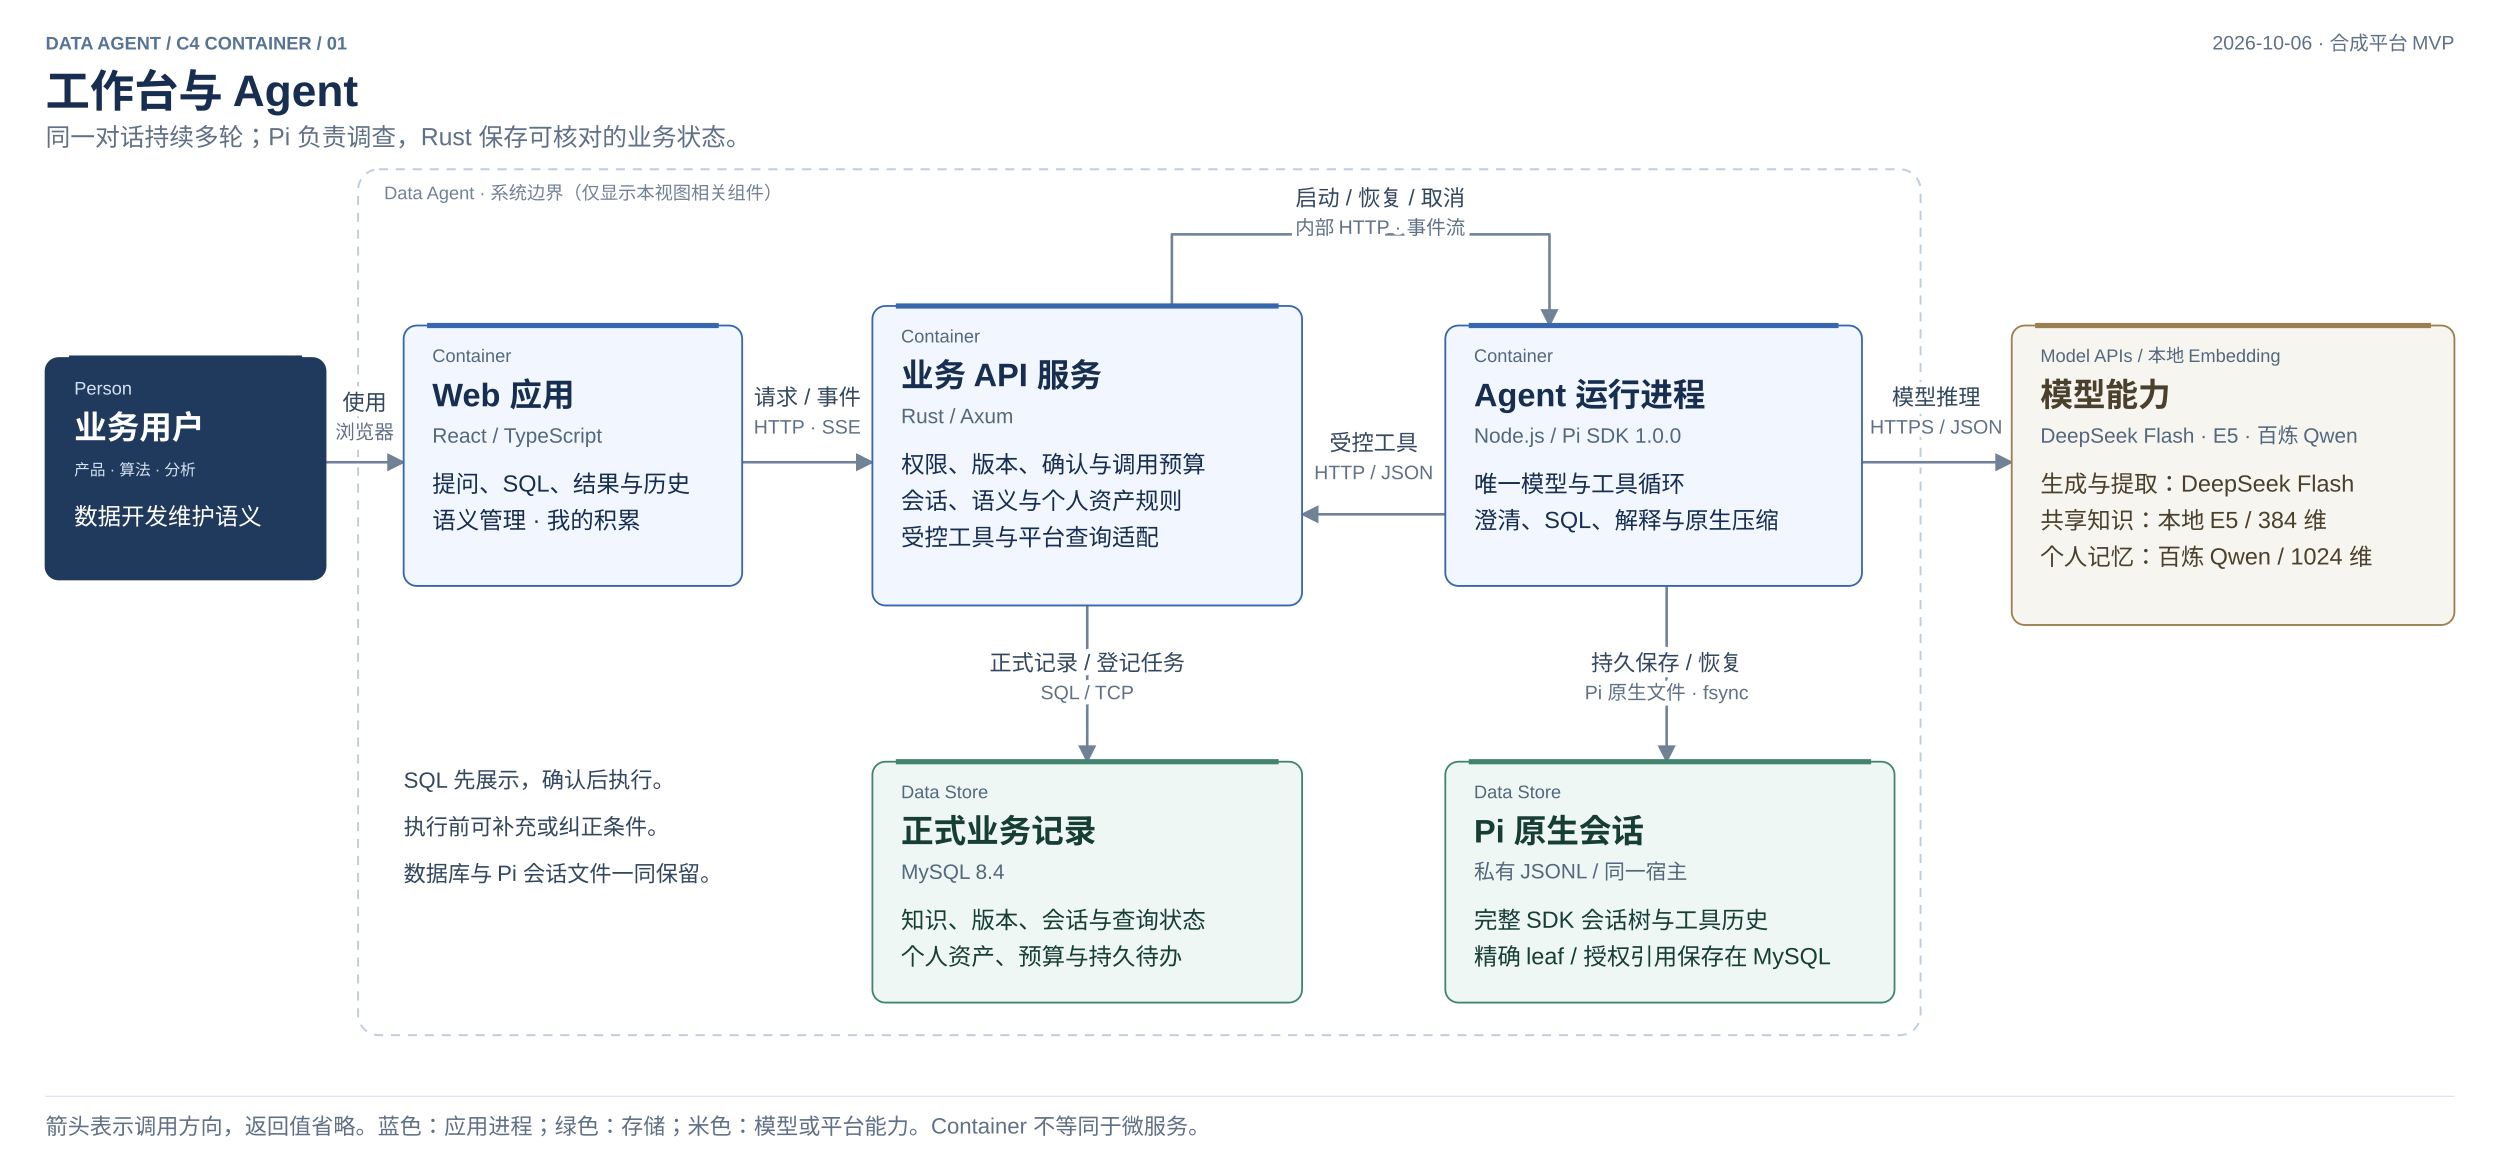
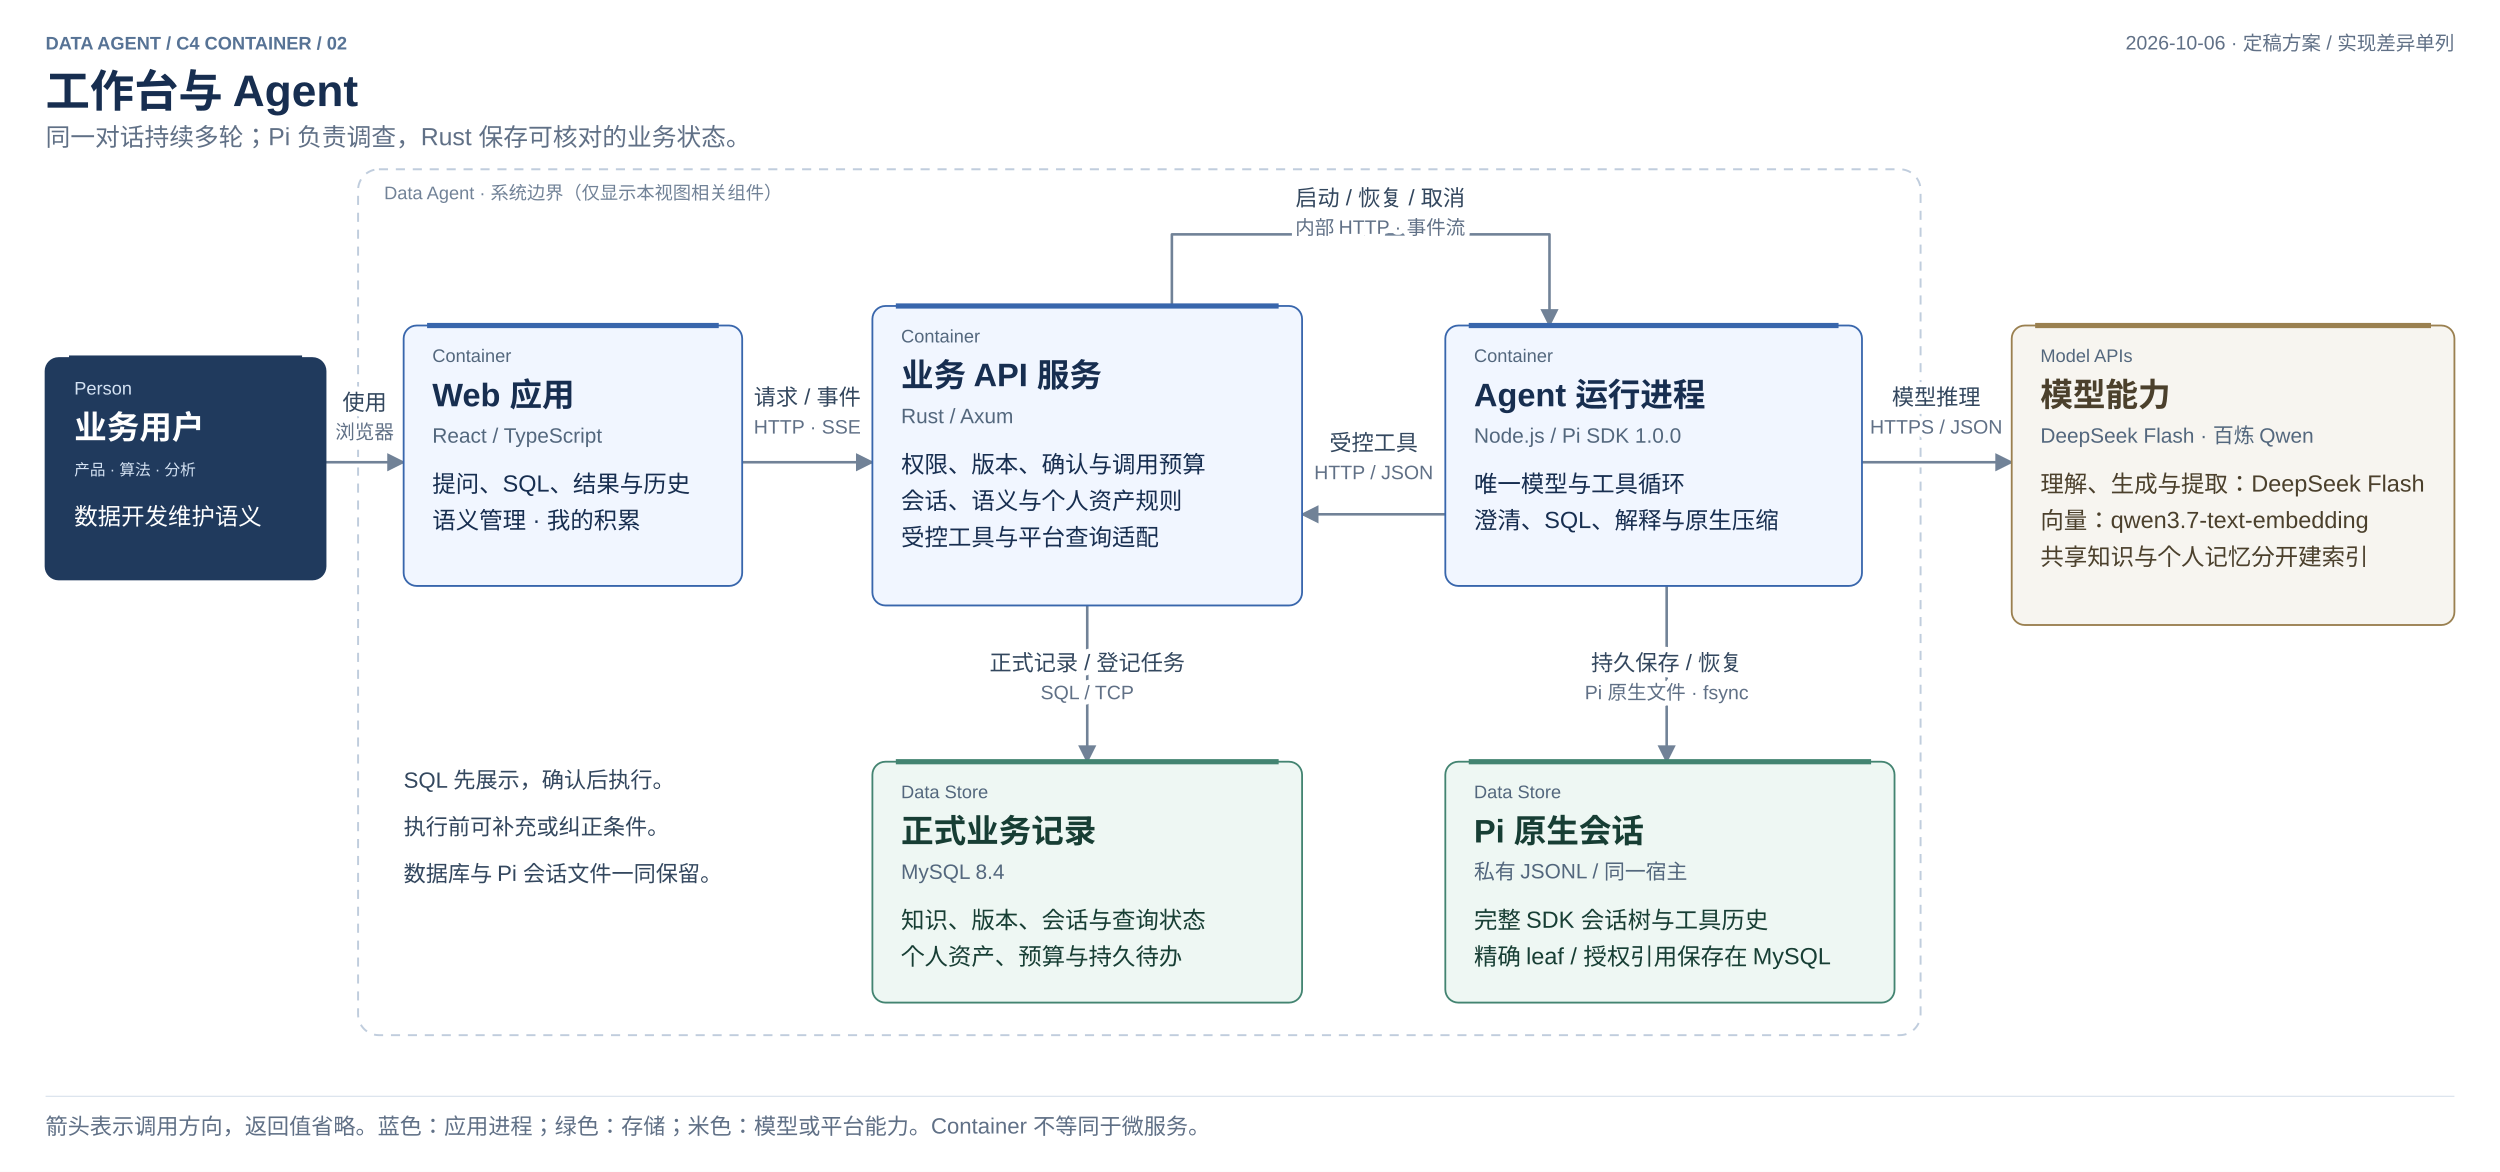
<svg xmlns="http://www.w3.org/2000/svg" width="1920" height="900" viewBox="0 0 1920 900" role="img" aria-labelledby="title description">
  <g transform="translate(0 0)">
    <g class="view" data-view="runtime" font-family="Arial, PingFang SC, Microsoft YaHei, sans-serif">
      <defs>
        <marker id="arrow-runtime" viewBox="0 0 10 10" refX="9" refY="5" markerWidth="7" markerHeight="7" orient="auto">
          <path d="M0 0 L10 5 L0 10Z" fill="#718297" />
        </marker>
      </defs>
      <rect width="1920" height="900" fill="white" />
-       <text x="35" y="38" font-size="14" font-weight="600" fill="#577395" text-anchor="start">DATA AGENT  /  C4 CONTAINER  /  01</text>
+       <text x="35" y="38" font-size="14" font-weight="600" fill="#577395" text-anchor="start">DATA AGENT  /  C4 CONTAINER  /  02</text>
      <text x="35" y="82" font-size="34" font-weight="650" fill="#172e50" text-anchor="start">工作台与 Agent</text>
      <text x="35" y="112" font-size="19" font-weight="400" fill="#607086" text-anchor="start">同一对话持续多轮；Pi 负责调查，Rust 保存可核对的业务状态。</text>
-       <text x="1885" y="38" font-size="15" font-weight="500" fill="#607086" text-anchor="end">2026-10-06 · 合成平台 MVP</text>
+       <text x="1885" y="38" font-size="15" font-weight="500" fill="#607086" text-anchor="end">2026-10-06 · 定稿方案 / 实现差异单列</text>
      <g class="boundary" fill="none" stroke="#c0cddd" stroke-width="1.5" stroke-dasharray="7 6">
        <rect x="275" y="130" width="1200" height="665" rx="16" />
      </g>
      <text x="295" y="153" font-size="14" font-weight="500" fill="#718297" text-anchor="start">Data Agent · 系统边界（仅显示本视图相关组件）</text>
      <g class="relationship" data-edge="use" data-source="users" data-target="web">
        <path d="M250 355 L310 355" fill="none" stroke="white" stroke-width="8" />
        <path d="M250 355 L310 355" fill="none" stroke="#718297" stroke-width="2" stroke-linejoin="round" marker-end="url(#arrow-runtime)" />
      </g>
      <g class="relationship" data-edge="web-api" data-source="web" data-target="api">
        <path d="M570 355 L670 355" fill="none" stroke="white" stroke-width="8" />
        <path d="M570 355 L670 355" fill="none" stroke="#718297" stroke-width="2" stroke-linejoin="round" marker-end="url(#arrow-runtime)" />
      </g>
      <g class="relationship" data-edge="run" data-source="api" data-target="pi">
        <path d="M900 235 L900 180 L1190 180 L1190 250" fill="none" stroke="white" stroke-width="8" />
        <path d="M900 235 L900 180 L1190 180 L1190 250" fill="none" stroke="#718297" stroke-width="2" stroke-linejoin="round" marker-end="url(#arrow-runtime)" />
      </g>
      <g class="relationship" data-edge="tools" data-source="pi" data-target="api">
        <path d="M1110 395 L1000 395" fill="none" stroke="white" stroke-width="8" />
        <path d="M1110 395 L1000 395" fill="none" stroke="#718297" stroke-width="2" stroke-linejoin="round" marker-end="url(#arrow-runtime)" />
      </g>
      <g class="relationship" data-edge="generate" data-source="pi" data-target="models">
        <path d="M1430 355 L1545 355" fill="none" stroke="white" stroke-width="8" />
        <path d="M1430 355 L1545 355" fill="none" stroke="#718297" stroke-width="2" stroke-linejoin="round" marker-end="url(#arrow-runtime)" />
      </g>
      <g class="relationship" data-edge="records" data-source="api" data-target="mysql">
        <path d="M835 465 L835 585" fill="none" stroke="white" stroke-width="8" />
        <path d="M835 465 L835 585" fill="none" stroke="#718297" stroke-width="2" stroke-linejoin="round" marker-end="url(#arrow-runtime)" />
      </g>
      <g class="relationship" data-edge="session-store" data-source="pi" data-target="journal">
        <path d="M1280 450 L1280 585" fill="none" stroke="white" stroke-width="8" />
        <path d="M1280 450 L1280 585" fill="none" stroke="#718297" stroke-width="2" stroke-linejoin="round" marker-end="url(#arrow-runtime)" />
      </g>
      <g class="node" data-node="users">
        <rect class="node-box" x="35" y="275" width="215" height="170" rx="10" fill="#203a5d" stroke="#203a5d" stroke-width="1.4" />
        <path d="M53 275 H232" stroke="#203a5d" stroke-width="4" />
        <text x="57" y="303" font-size="14" font-weight="500" fill="#d4e2f3" text-anchor="start">Person</text>
        <text x="57" y="337" font-size="25" font-weight="650" fill="#ffffff" text-anchor="start">业务用户</text>
        <text x="57" y="365" font-size="12" font-weight="500" fill="#d4e2f3" text-anchor="start">产品 · 算法 · 分析</text>
        <text x="57" y="403" font-size="18" font-weight="400" fill="#ffffff" text-anchor="start">数据开发维护语义</text>
      </g>
      <g class="node" data-node="web">
        <rect class="node-box" x="310" y="250" width="260" height="200" rx="10" fill="#f1f6ff" stroke="#3866ac" stroke-width="1.4" />
        <path d="M328 250 H552" stroke="#3866ac" stroke-width="4" />
        <text x="332" y="278" font-size="14" font-weight="500" fill="#53677d" text-anchor="start">Container</text>
        <text x="332" y="312" font-size="25" font-weight="650" fill="#172e50" text-anchor="start">Web 应用</text>
        <text x="332" y="340" font-size="16" font-weight="500" fill="#53677d" text-anchor="start">React / TypeScript</text>
        <text x="332" y="378" font-size="18" font-weight="400" fill="#172e50" text-anchor="start">提问、SQL、结果与历史</text>
        <text x="332" y="406" font-size="18" font-weight="400" fill="#172e50" text-anchor="start">语义管理 · 我的积累</text>
      </g>
      <g class="node" data-node="api">
        <rect class="node-box" x="670" y="235" width="330" height="230" rx="10" fill="#f1f6ff" stroke="#3866ac" stroke-width="1.4" />
        <path d="M688 235 H982" stroke="#3866ac" stroke-width="4" />
        <text x="692" y="263" font-size="14" font-weight="500" fill="#53677d" text-anchor="start">Container</text>
        <text x="692" y="297" font-size="25" font-weight="650" fill="#172e50" text-anchor="start">业务 API 服务</text>
        <text x="692" y="325" font-size="16" font-weight="500" fill="#53677d" text-anchor="start">Rust / Axum</text>
        <text x="692" y="363" font-size="18" font-weight="400" fill="#172e50" text-anchor="start">权限、版本、确认与调用预算</text>
        <text x="692" y="391" font-size="18" font-weight="400" fill="#172e50" text-anchor="start">会话、语义与个人资产规则</text>
        <text x="692" y="419" font-size="18" font-weight="400" fill="#172e50" text-anchor="start">受控工具与平台查询适配</text>
      </g>
      <g class="node" data-node="pi">
        <rect class="node-box" x="1110" y="250" width="320" height="200" rx="10" fill="#f1f6ff" stroke="#3866ac" stroke-width="1.4" />
        <path d="M1128 250 H1412" stroke="#3866ac" stroke-width="4" />
        <text x="1132" y="278" font-size="14" font-weight="500" fill="#53677d" text-anchor="start">Container</text>
        <text x="1132" y="312" font-size="25" font-weight="650" fill="#172e50" text-anchor="start">Agent 运行进程</text>
        <text x="1132" y="340" font-size="16" font-weight="500" fill="#53677d" text-anchor="start">Node.js / Pi SDK 1.0.0</text>
        <text x="1132" y="378" font-size="18" font-weight="400" fill="#172e50" text-anchor="start">唯一模型与工具循环</text>
        <text x="1132" y="406" font-size="18" font-weight="400" fill="#172e50" text-anchor="start">澄清、SQL、解释与原生压缩</text>
      </g>
      <g class="node" data-node="models">
        <rect class="node-box" x="1545" y="250" width="340" height="230" rx="10" fill="#f7f5f0" stroke="#9a8050" stroke-width="1.4" />
        <path d="M1563 250 H1867" stroke="#9a8050" stroke-width="4" />
-         <text x="1567" y="278" font-size="14" font-weight="500" fill="#53677d" text-anchor="start">Model APIs / 本地 Embedding</text>
+         <text x="1567" y="278" font-size="14" font-weight="500" fill="#53677d" text-anchor="start">Model APIs</text>
        <text x="1567" y="312" font-size="25" font-weight="650" fill="#4b402c" text-anchor="start">模型能力</text>
-         <text x="1567" y="340" font-size="16" font-weight="500" fill="#53677d" text-anchor="start">DeepSeek Flash · E5 · 百炼 Qwen</text>
-         <text x="1567" y="378" font-size="18" font-weight="400" fill="#4b402c" text-anchor="start">生成与提取：DeepSeek Flash</text>
-         <text x="1567" y="406" font-size="18" font-weight="400" fill="#4b402c" text-anchor="start">共享知识：本地 E5 / 384 维</text>
-         <text x="1567" y="434" font-size="18" font-weight="400" fill="#4b402c" text-anchor="start">个人记忆：百炼 Qwen / 1024 维</text>
+         <text x="1567" y="340" font-size="16" font-weight="500" fill="#53677d" text-anchor="start">DeepSeek Flash · 百炼 Qwen</text>
+         <text x="1567" y="378" font-size="18" font-weight="400" fill="#4b402c" text-anchor="start">理解、生成与提取：DeepSeek Flash</text>
+         <text x="1567" y="406" font-size="18" font-weight="400" fill="#4b402c" text-anchor="start">向量：qwen3.7-text-embedding</text>
+         <text x="1567" y="434" font-size="18" font-weight="400" fill="#4b402c" text-anchor="start">共享知识与个人记忆分开建索引</text>
      </g>
      <g class="node" data-node="mysql">
        <rect class="node-box" x="670" y="585" width="330" height="185" rx="10" fill="#eef7f3" stroke="#438471" stroke-width="1.4" />
        <path d="M688 585 H982" stroke="#438471" stroke-width="4" />
        <text x="692" y="613" font-size="14" font-weight="500" fill="#53677d" text-anchor="start">Data Store</text>
        <text x="692" y="647" font-size="25" font-weight="650" fill="#173e34" text-anchor="start">正式业务记录</text>
        <text x="692" y="675" font-size="16" font-weight="500" fill="#53677d" text-anchor="start">MySQL 8.4</text>
        <text x="692" y="713" font-size="18" font-weight="400" fill="#173e34" text-anchor="start">知识、版本、会话与查询状态</text>
        <text x="692" y="741" font-size="18" font-weight="400" fill="#173e34" text-anchor="start">个人资产、预算与持久待办</text>
      </g>
      <g class="node" data-node="journal">
        <rect class="node-box" x="1110" y="585" width="345" height="185" rx="10" fill="#eef7f3" stroke="#438471" stroke-width="1.4" />
        <path d="M1128 585 H1437" stroke="#438471" stroke-width="4" />
        <text x="1132" y="613" font-size="14" font-weight="500" fill="#53677d" text-anchor="start">Data Store</text>
        <text x="1132" y="647" font-size="25" font-weight="650" fill="#173e34" text-anchor="start">Pi 原生会话</text>
        <text x="1132" y="675" font-size="16" font-weight="500" fill="#53677d" text-anchor="start">私有 JSONL / 同一宿主</text>
        <text x="1132" y="713" font-size="18" font-weight="400" fill="#173e34" text-anchor="start">完整 SDK 会话树与工具历史</text>
        <text x="1132" y="741" font-size="18" font-weight="400" fill="#173e34" text-anchor="start">精确 leaf / 授权引用保存在 MySQL</text>
      </g>
      <g class="edge-label" data-edge="use">
        <text x="280" y="315" font-size="17" font-weight="500" fill="#33475e" text-anchor="middle" paint-order="stroke" stroke="white" stroke-width="8" stroke-linejoin="round">使用</text>
        <text x="280" y="337" font-size="15" font-weight="400" fill="#607086" text-anchor="middle" paint-order="stroke" stroke="white" stroke-width="8" stroke-linejoin="round">浏览器</text>
      </g>
      <g class="edge-label" data-edge="web-api">
        <text x="620" y="311" font-size="17" font-weight="500" fill="#33475e" text-anchor="middle" paint-order="stroke" stroke="white" stroke-width="8" stroke-linejoin="round">请求 / 事件</text>
        <text x="620" y="333" font-size="15" font-weight="400" fill="#607086" text-anchor="middle" paint-order="stroke" stroke="white" stroke-width="8" stroke-linejoin="round">HTTP · SSE</text>
      </g>
      <g class="edge-label" data-edge="run">
        <text x="1060" y="158" font-size="17" font-weight="500" fill="#33475e" text-anchor="middle" paint-order="stroke" stroke="white" stroke-width="8" stroke-linejoin="round">启动 / 恢复 / 取消</text>
        <text x="1060" y="180" font-size="15" font-weight="400" fill="#607086" text-anchor="middle" paint-order="stroke" stroke="white" stroke-width="8" stroke-linejoin="round">内部 HTTP · 事件流</text>
      </g>
      <g class="edge-label" data-edge="tools">
        <text x="1055" y="346" font-size="17" font-weight="500" fill="#33475e" text-anchor="middle" paint-order="stroke" stroke="white" stroke-width="8" stroke-linejoin="round">受控工具</text>
        <text x="1055" y="368" font-size="15" font-weight="400" fill="#607086" text-anchor="middle" paint-order="stroke" stroke="white" stroke-width="8" stroke-linejoin="round">HTTP / JSON</text>
      </g>
      <g class="edge-label" data-edge="generate">
        <text x="1487" y="311" font-size="17" font-weight="500" fill="#33475e" text-anchor="middle" paint-order="stroke" stroke="white" stroke-width="8" stroke-linejoin="round">模型推理</text>
        <text x="1487" y="333" font-size="15" font-weight="400" fill="#607086" text-anchor="middle" paint-order="stroke" stroke="white" stroke-width="8" stroke-linejoin="round">HTTPS / JSON</text>
      </g>
      <g class="edge-label" data-edge="records">
        <text x="835" y="515" font-size="17" font-weight="500" fill="#33475e" text-anchor="middle" paint-order="stroke" stroke="white" stroke-width="8" stroke-linejoin="round">正式记录 / 登记任务</text>
        <text x="835" y="537" font-size="15" font-weight="400" fill="#607086" text-anchor="middle" paint-order="stroke" stroke="white" stroke-width="8" stroke-linejoin="round">SQL / TCP</text>
      </g>
      <g class="edge-label" data-edge="session-store">
        <text x="1280" y="515" font-size="17" font-weight="500" fill="#33475e" text-anchor="middle" paint-order="stroke" stroke="white" stroke-width="8" stroke-linejoin="round">持久保存 / 恢复</text>
        <text x="1280" y="537" font-size="15" font-weight="400" fill="#607086" text-anchor="middle" paint-order="stroke" stroke="white" stroke-width="8" stroke-linejoin="round">Pi 原生文件 · fsync</text>
      </g>
      <text x="310" y="605" font-size="17" font-weight="400" fill="#33475e" text-anchor="start">SQL 先展示，确认后执行。</text>
      <text x="310" y="641" font-size="17" font-weight="400" fill="#33475e" text-anchor="start">执行前可补充或纠正条件。</text>
      <text x="310" y="677" font-size="17" font-weight="400" fill="#33475e" text-anchor="start">数据库与 Pi 会话文件一同保留。</text>
      <line x1="35" y1="842" x2="1885" y2="842" stroke="#dde5ee" />
      <text x="35" y="871" font-size="17" font-weight="400" fill="#607086" text-anchor="start">箭头表示调用方向，返回值省略。蓝色：应用进程；绿色：存储；米色：模型或平台能力。Container 不等同于微服务。</text>
    </g>
  </g>
</svg>
